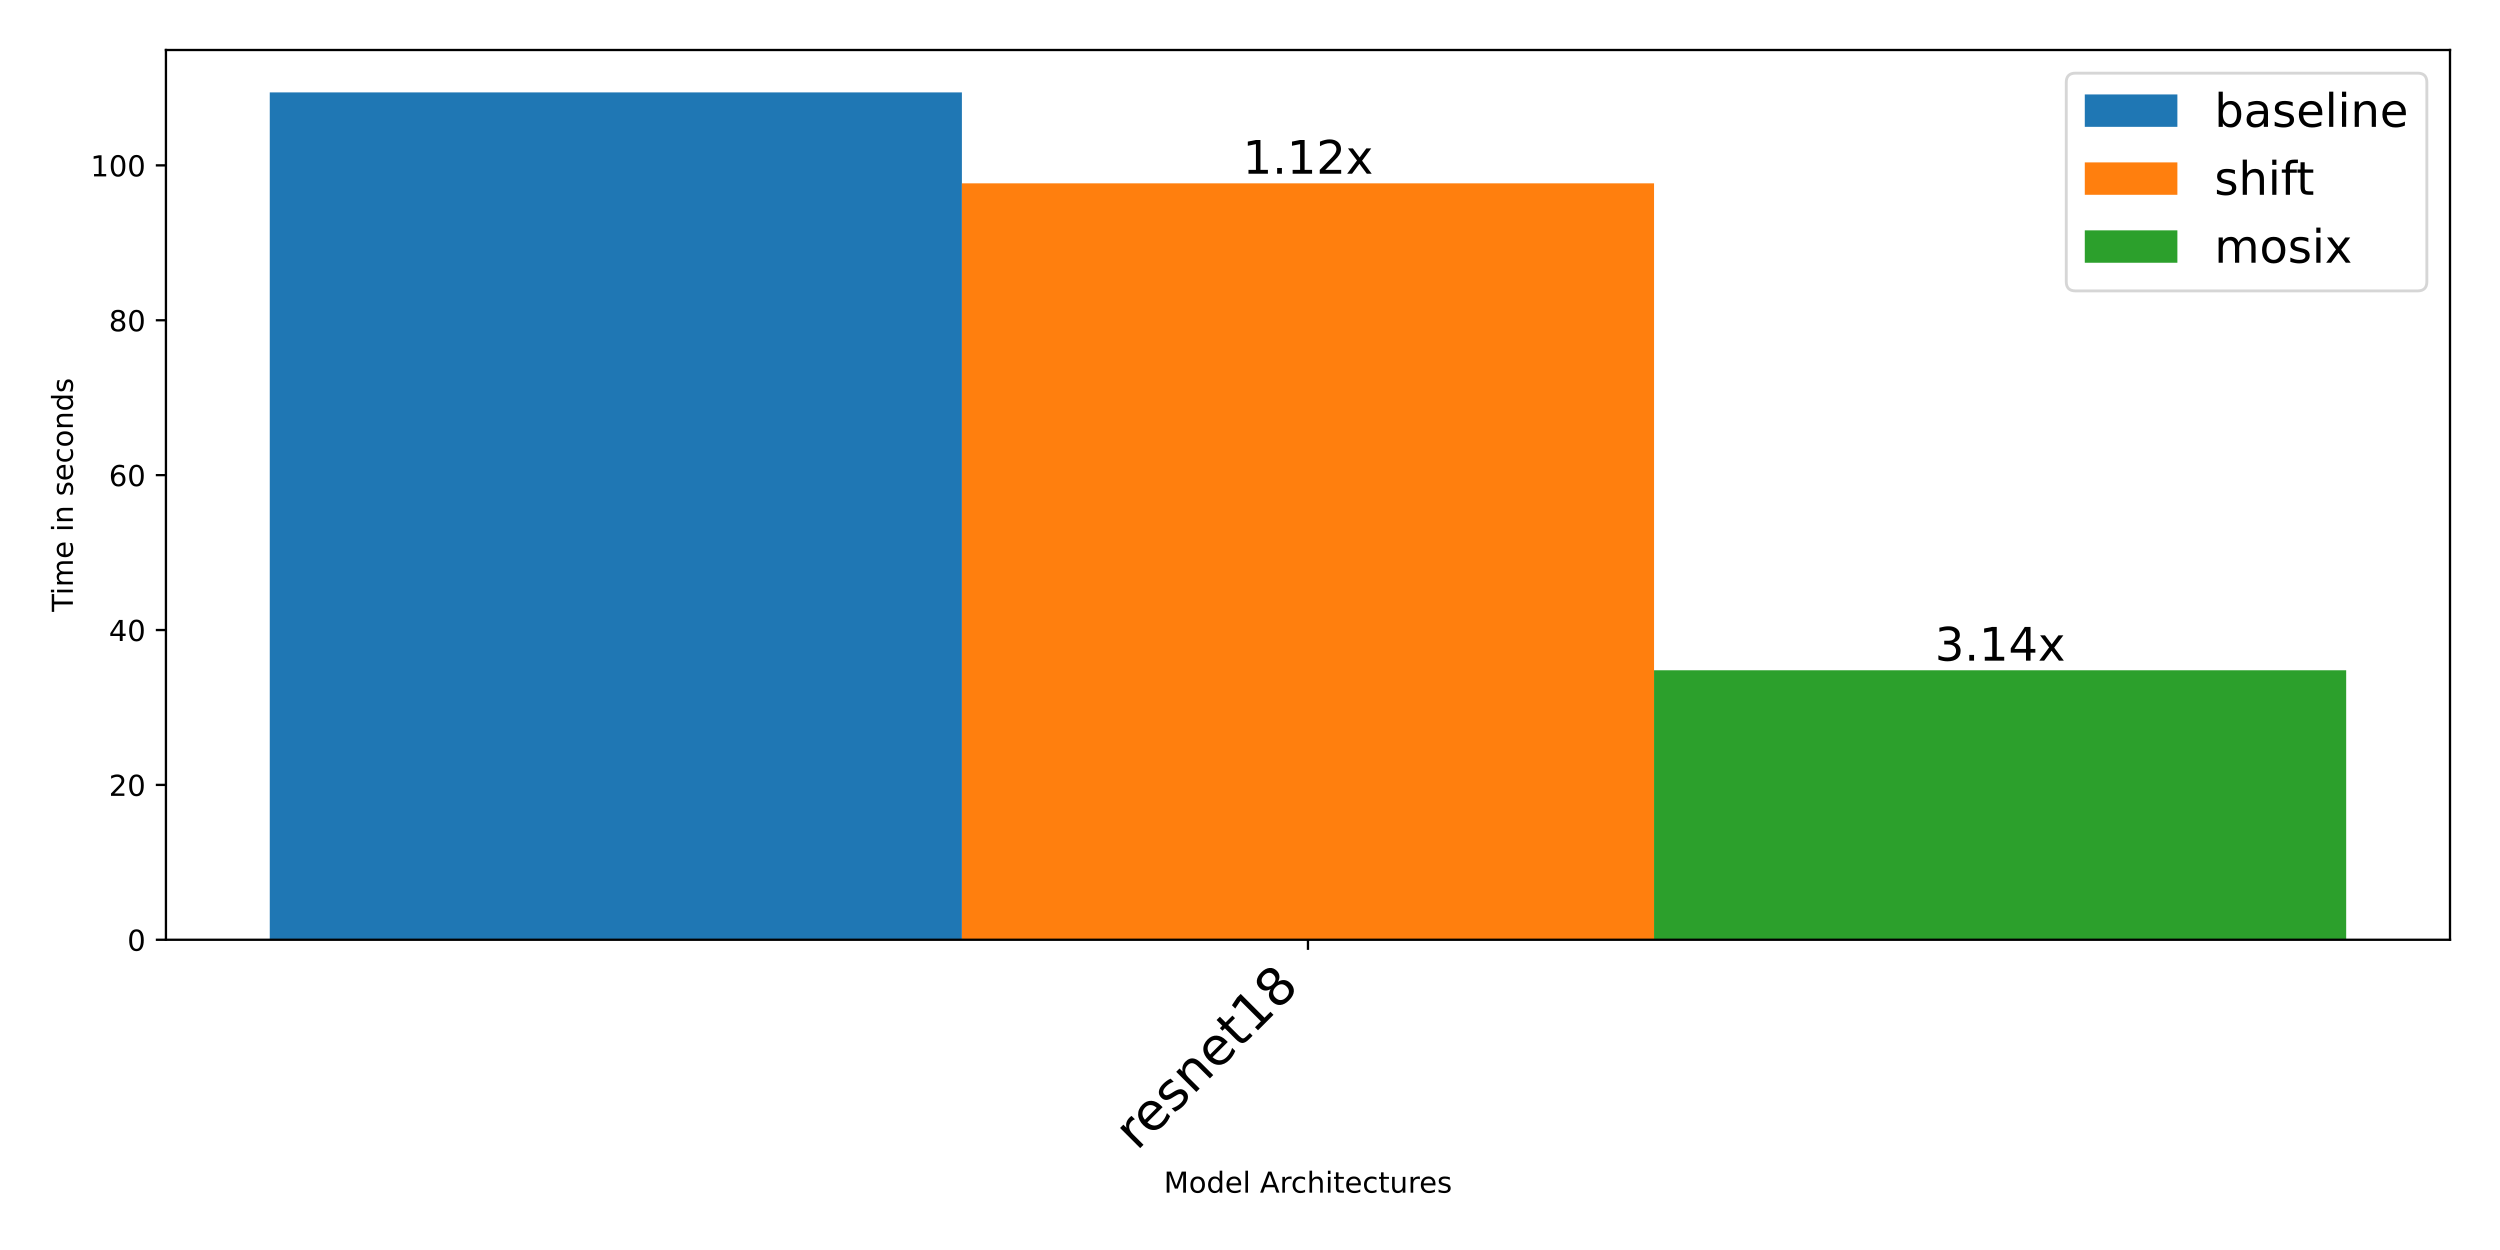
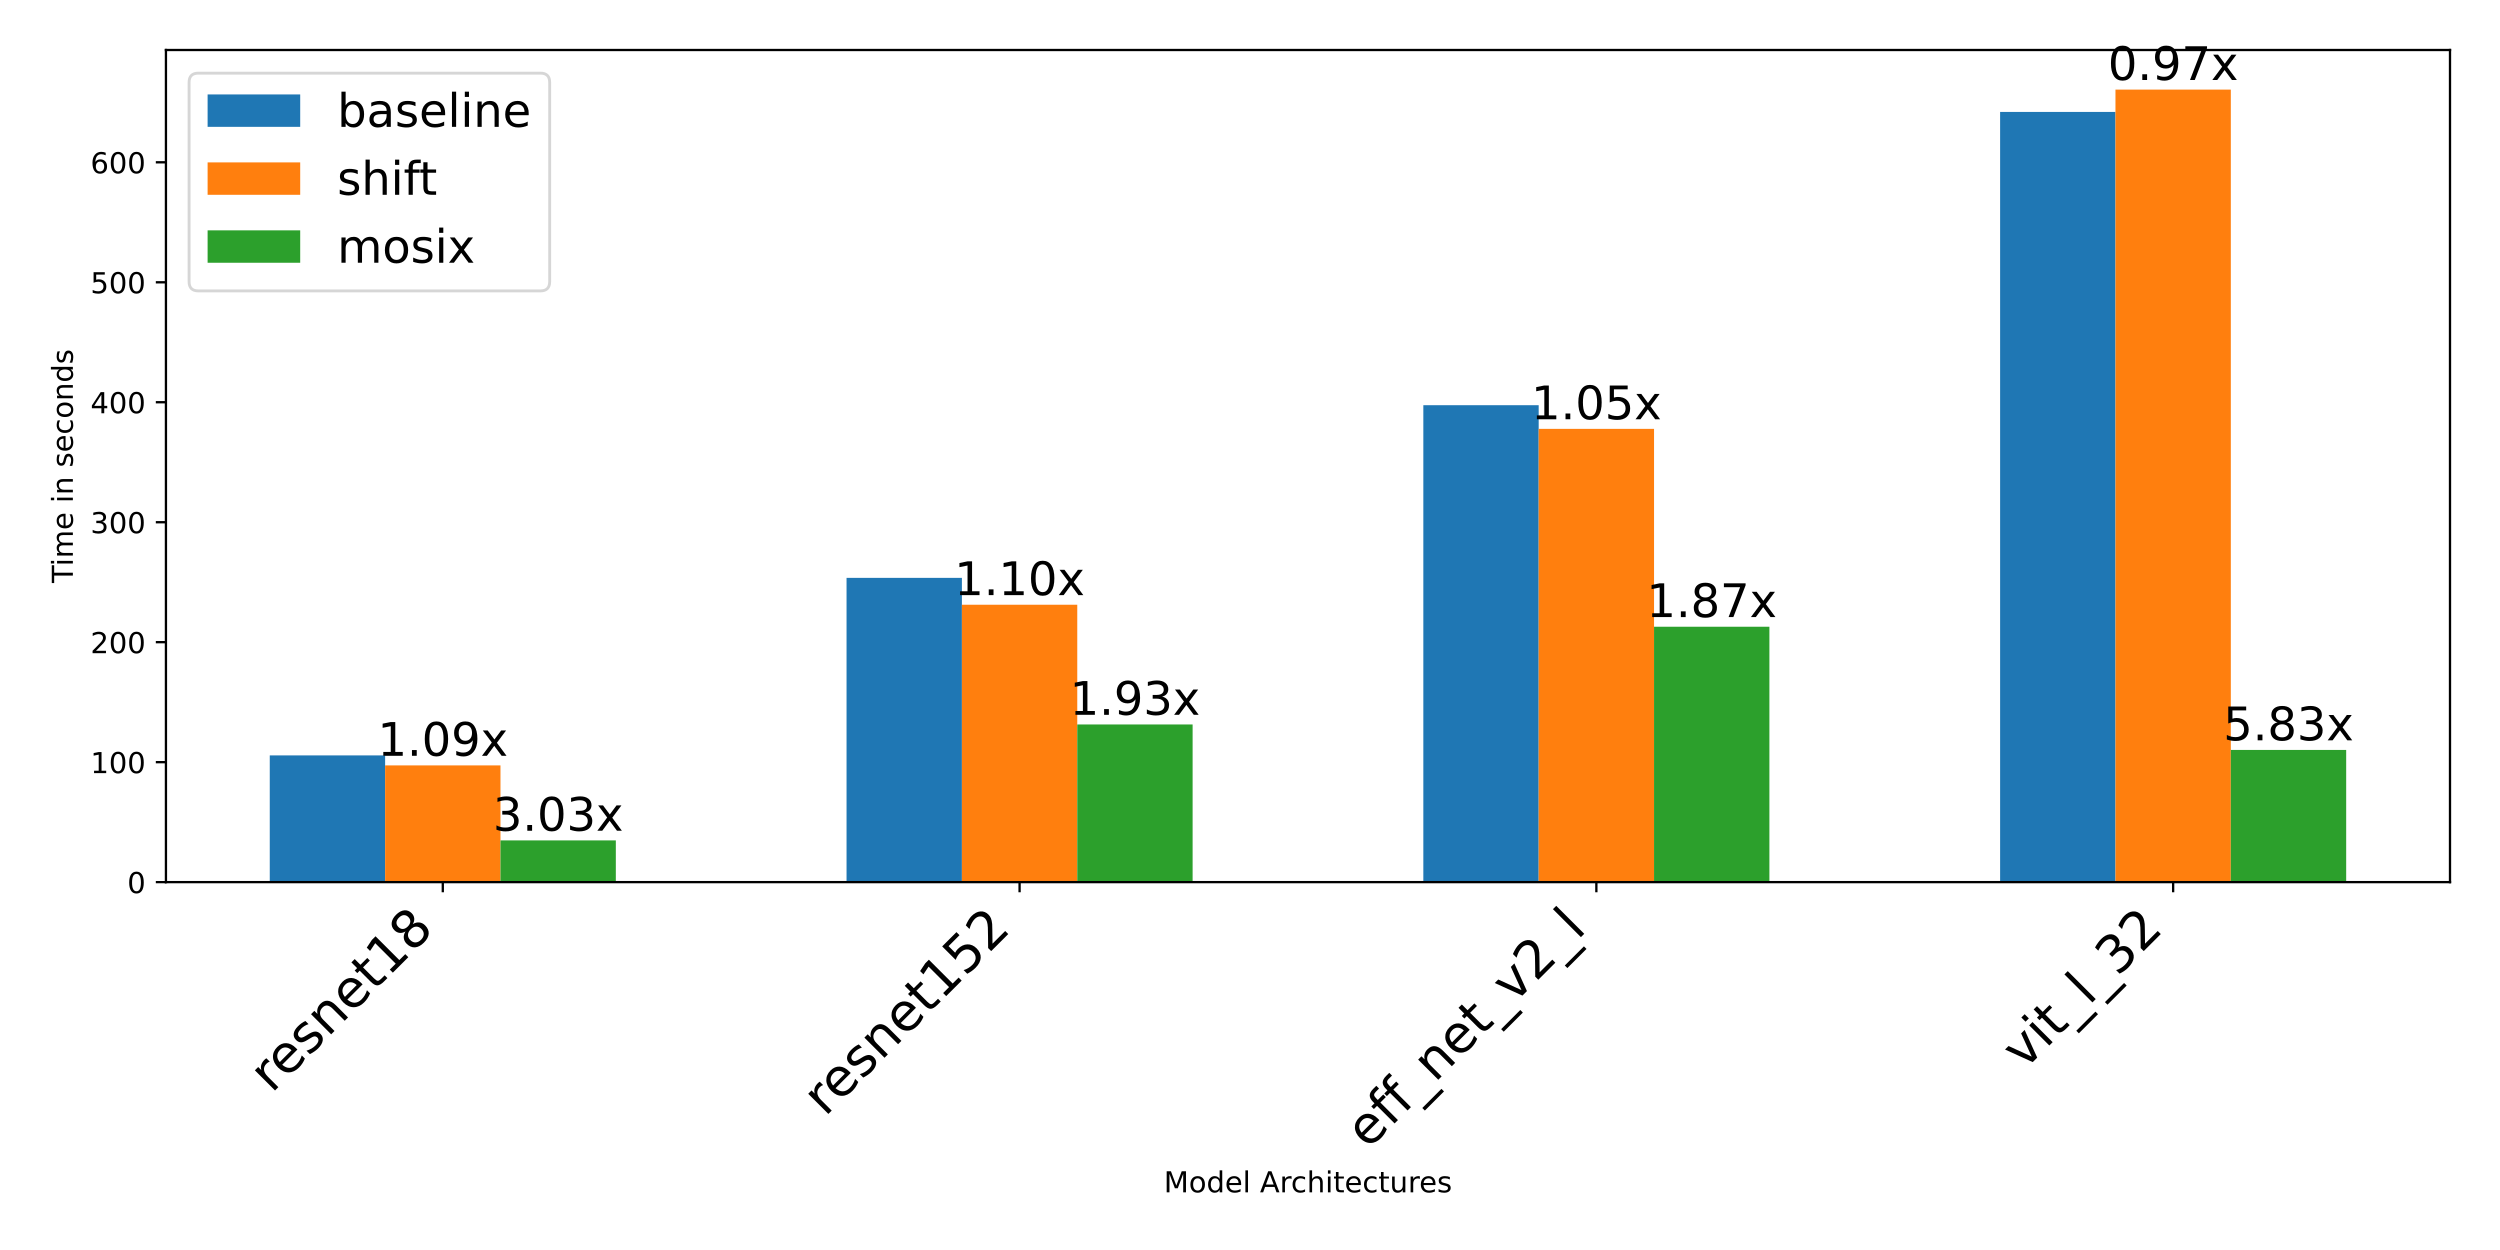
<svg xmlns="http://www.w3.org/2000/svg" xmlns:xlink="http://www.w3.org/1999/xlink" width="864pt" height="432pt" viewBox="0 0 864 432" version="1.1">
  <defs>
    <style type="text/css">*{stroke-linejoin: round; stroke-linecap: butt}</style>
  </defs>
  <g id="figure_1">
    <g id="patch_1">
      <path d="M 0 432  L 864 432  L 864 0  L 0 0  z " style="fill: #ffffff" />
    </g>
    <g id="axes_1">
      <g id="patch_2">
-         <path d="M 57.35 324.782  L 846.72 324.782  L 846.72 17.28  L 57.35 17.28  z " style="fill: #ffffff" />
+         <path d="M 57.35 304.863  L 846.72 304.863  L 846.72 17.28  L 57.35 17.28  z " style="fill: #ffffff" />
      </g>
      <g id="patch_3">
-         <path d="M 93.23 324.782  L 332.433 324.782  L 332.433 31.923  L 93.23 31.923  z " clip-path="url(#p73ec5f1328)" style="fill: #1f77b4" />
+         <path d="M 93.23 304.863  L 133.098 304.863  L 133.098 261.077  L 93.23 261.077  z " clip-path="url(#p1ccada098d)" style="fill: #1f77b4" />
      </g>
      <g id="patch_4">
-         <path d="M 332.433 324.782  L 571.637 324.782  L 571.637 63.37  L 332.433 63.37  z " clip-path="url(#p73ec5f1328)" style="fill: #ff7f0e" />
+         <path d="M 292.566 304.863  L 332.433 304.863  L 332.433 199.704  L 292.566 199.704  z " clip-path="url(#p1ccada098d)" style="fill: #1f77b4" />
      </g>
      <g id="patch_5">
-         <path d="M 571.637 324.782  L 810.84 324.782  L 810.84 231.65  L 571.637 231.65  z " clip-path="url(#p73ec5f1328)" style="fill: #2ca02c" />
+         <path d="M 491.902 304.863  L 531.769 304.863  L 531.769 140.036  L 491.902 140.036  z " clip-path="url(#p1ccada098d)" style="fill: #1f77b4" />
+       </g>
+       <g id="patch_6">
+         <path d="M 691.238 304.863  L 731.105 304.863  L 731.105 38.684  L 691.238 38.684  z " clip-path="url(#p1ccada098d)" style="fill: #1f77b4" />
+       </g>
+       <g id="patch_7">
+         <path d="M 133.098 304.863  L 172.965 304.863  L 172.965 264.53  L 133.098 264.53  z " clip-path="url(#p1ccada098d)" style="fill: #ff7f0e" />
+       </g>
+       <g id="patch_8">
+         <path d="M 332.433 304.863  L 372.301 304.863  L 372.301 208.999  L 332.433 208.999  z " clip-path="url(#p1ccada098d)" style="fill: #ff7f0e" />
+       </g>
+       <g id="patch_9">
+         <path d="M 531.769 304.863  L 571.637 304.863  L 571.637 148.221  L 531.769 148.221  z " clip-path="url(#p1ccada098d)" style="fill: #ff7f0e" />
+       </g>
+       <g id="patch_10">
+         <path d="M 731.105 304.863  L 770.972 304.863  L 770.972 30.974  L 731.105 30.974  z " clip-path="url(#p1ccada098d)" style="fill: #ff7f0e" />
+       </g>
+       <g id="patch_11">
+         <path d="M 172.965 304.863  L 212.832 304.863  L 212.832 290.435  L 172.965 290.435  z " clip-path="url(#p1ccada098d)" style="fill: #2ca02c" />
+       </g>
+       <g id="patch_12">
+         <path d="M 372.301 304.863  L 412.168 304.863  L 412.168 250.371  L 372.301 250.371  z " clip-path="url(#p1ccada098d)" style="fill: #2ca02c" />
+       </g>
+       <g id="patch_13">
+         <path d="M 571.637 304.863  L 611.504 304.863  L 611.504 216.597  L 571.637 216.597  z " clip-path="url(#p1ccada098d)" style="fill: #2ca02c" />
+       </g>
+       <g id="patch_14">
+         <path d="M 770.972 304.863  L 810.84 304.863  L 810.84 259.18  L 770.972 259.18  z " clip-path="url(#p1ccada098d)" style="fill: #2ca02c" />
      </g>
      <g id="matplotlib.axis_1">
        <g id="xtick_1">
          <g id="line2d_1">
            <defs>
-               <path id="m41746064bd" d="M 0 0  L 0 3.5  " style="stroke: #000000; stroke-width: 0.8" />
+               <path id="m7e7e7a8407" d="M 0 0  L 0 3.5  " style="stroke: #000000; stroke-width: 0.8" />
            </defs>
            <g>
-               <use xlink:href="#m41746064bd" x="452.035" y="324.782" style="stroke: #000000; stroke-width: 0.8" />
+               <use xlink:href="#m7e7e7a8407" x="153.031" y="304.863" style="stroke: #000000; stroke-width: 0.8" />
            </g>
          </g>
          <g id="text_1">
-             <g transform="translate(392.8959 397.9453) rotate(-45) scale(0.18 -0.18)">
+             <g transform="translate(93.89212 378.0261) rotate(-45) scale(0.18 -0.18)">
              <defs>
                <path id="DejaVuSans-72" d="M 2631 2963  Q 2534 3019 2420 3045  Q 2306 3072 2169 3072  Q 1681 3072 1420 2755  Q 1159 2438 1159 1844  L 1159 0  L 581 0  L 581 3500  L 1159 3500  L 1159 2956  Q 1341 3275 1631 3429  Q 1922 3584 2338 3584  Q 2397 3584 2469 3576  Q 2541 3569 2628 3553  L 2631 2963  z " transform="scale(0.015625)" />
                <path id="DejaVuSans-65" d="M 3597 1894  L 3597 1613  L 953 1613  Q 991 1019 1311 708  Q 1631 397 2203 397  Q 2534 397 2845 478  Q 3156 559 3463 722  L 3463 178  Q 3153 47 2828 -22  Q 2503 -91 2169 -91  Q 1331 -91 842 396  Q 353 884 353 1716  Q 353 2575 817 3079  Q 1281 3584 2069 3584  Q 2775 3584 3186 3129  Q 3597 2675 3597 1894  z M 3022 2063  Q 3016 2534 2758 2815  Q 2500 3097 2075 3097  Q 1594 3097 1305 2825  Q 1016 2553 972 2059  L 3022 2063  z " transform="scale(0.015625)" />
                <path id="DejaVuSans-73" d="M 2834 3397  L 2834 2853  Q 2591 2978 2328 3040  Q 2066 3103 1784 3103  Q 1356 3103 1142 2972  Q 928 2841 928 2578  Q 928 2378 1081 2264  Q 1234 2150 1697 2047  L 1894 2003  Q 2506 1872 2764 1633  Q 3022 1394 3022 966  Q 3022 478 2636 193  Q 2250 -91 1575 -91  Q 1294 -91 989 -36  Q 684 19 347 128  L 347 722  Q 666 556 975 473  Q 1284 391 1588 391  Q 1994 391 2212 530  Q 2431 669 2431 922  Q 2431 1156 2273 1281  Q 2116 1406 1581 1522  L 1381 1569  Q 847 1681 609 1914  Q 372 2147 372 2553  Q 372 3047 722 3315  Q 1072 3584 1716 3584  Q 2034 3584 2315 3537  Q 2597 3491 2834 3397  z " transform="scale(0.015625)" />
                <path id="DejaVuSans-6e" d="M 3513 2113  L 3513 0  L 2938 0  L 2938 2094  Q 2938 2591 2744 2837  Q 2550 3084 2163 3084  Q 1697 3084 1428 2787  Q 1159 2491 1159 1978  L 1159 0  L 581 0  L 581 3500  L 1159 3500  L 1159 2956  Q 1366 3272 1645 3428  Q 1925 3584 2291 3584  Q 2894 3584 3203 3211  Q 3513 2838 3513 2113  z " transform="scale(0.015625)" />
                <path id="DejaVuSans-74" d="M 1172 4494  L 1172 3500  L 2356 3500  L 2356 3053  L 1172 3053  L 1172 1153  Q 1172 725 1289 603  Q 1406 481 1766 481  L 2356 481  L 2356 0  L 1766 0  Q 1100 0 847 248  Q 594 497 594 1153  L 594 3053  L 172 3053  L 172 3500  L 594 3500  L 594 4494  L 1172 4494  z " transform="scale(0.015625)" />
                <path id="DejaVuSans-31" d="M 794 531  L 1825 531  L 1825 4091  L 703 3866  L 703 4441  L 1819 4666  L 2450 4666  L 2450 531  L 3481 531  L 3481 0  L 794 0  L 794 531  z " transform="scale(0.015625)" />
                <path id="DejaVuSans-38" d="M 2034 2216  Q 1584 2216 1326 1975  Q 1069 1734 1069 1313  Q 1069 891 1326 650  Q 1584 409 2034 409  Q 2484 409 2743 651  Q 3003 894 3003 1313  Q 3003 1734 2745 1975  Q 2488 2216 2034 2216  z M 1403 2484  Q 997 2584 770 2862  Q 544 3141 544 3541  Q 544 4100 942 4425  Q 1341 4750 2034 4750  Q 2731 4750 3128 4425  Q 3525 4100 3525 3541  Q 3525 3141 3298 2862  Q 3072 2584 2669 2484  Q 3125 2378 3379 2068  Q 3634 1759 3634 1313  Q 3634 634 3220 271  Q 2806 -91 2034 -91  Q 1263 -91 848 271  Q 434 634 434 1313  Q 434 1759 690 2068  Q 947 2378 1403 2484  z M 1172 3481  Q 1172 3119 1398 2916  Q 1625 2713 2034 2713  Q 2441 2713 2670 2916  Q 2900 3119 2900 3481  Q 2900 3844 2670 4047  Q 2441 4250 2034 4250  Q 1625 4250 1398 4047  Q 1172 3844 1172 3481  z " transform="scale(0.015625)" />
              </defs>
              <use xlink:href="#DejaVuSans-72" />
              <use xlink:href="#DejaVuSans-65" x="38.863" />
              <use xlink:href="#DejaVuSans-73" x="100.387" />
              <use xlink:href="#DejaVuSans-6e" x="152.486" />
              <use xlink:href="#DejaVuSans-65" x="215.865" />
              <use xlink:href="#DejaVuSans-74" x="277.389" />
              <use xlink:href="#DejaVuSans-31" x="316.598" />
              <use xlink:href="#DejaVuSans-38" x="380.221" />
            </g>
          </g>
        </g>
-         <g id="text_2">
-           <g transform="translate(402.2233 412.1907) scale(0.1 -0.1)">
+         <g id="xtick_2">
+           <g id="line2d_2">
+             <g>
+               <use xlink:href="#m7e7e7a8407" x="352.367" y="304.863" style="stroke: #000000; stroke-width: 0.8" />
+             </g>
+           </g>
+           <g id="text_2">
+             <g transform="translate(285.1298 386.1242) rotate(-45) scale(0.18 -0.18)">
+               <defs>
+                 <path id="DejaVuSans-35" d="M 691 4666  L 3169 4666  L 3169 4134  L 1269 4134  L 1269 2991  Q 1406 3038 1543 3061  Q 1681 3084 1819 3084  Q 2600 3084 3056 2656  Q 3513 2228 3513 1497  Q 3513 744 3044 326  Q 2575 -91 1722 -91  Q 1428 -91 1123 -41  Q 819 9 494 109  L 494 744  Q 775 591 1075 516  Q 1375 441 1709 441  Q 2250 441 2565 725  Q 2881 1009 2881 1497  Q 2881 1984 2565 2268  Q 2250 2553 1709 2553  Q 1456 2553 1204 2497  Q 953 2441 691 2322  L 691 4666  z " transform="scale(0.015625)" />
+                 <path id="DejaVuSans-32" d="M 1228 531  L 3431 531  L 3431 0  L 469 0  L 469 531  Q 828 903 1448 1529  Q 2069 2156 2228 2338  Q 2531 2678 2651 2914  Q 2772 3150 2772 3378  Q 2772 3750 2511 3984  Q 2250 4219 1831 4219  Q 1534 4219 1204 4116  Q 875 4013 500 3803  L 500 4441  Q 881 4594 1212 4672  Q 1544 4750 1819 4750  Q 2544 4750 2975 4387  Q 3406 4025 3406 3419  Q 3406 3131 3298 2873  Q 3191 2616 2906 2266  Q 2828 2175 2409 1742  Q 1991 1309 1228 531  z " transform="scale(0.015625)" />
+               </defs>
+               <use xlink:href="#DejaVuSans-72" />
+               <use xlink:href="#DejaVuSans-65" x="38.863" />
+               <use xlink:href="#DejaVuSans-73" x="100.387" />
+               <use xlink:href="#DejaVuSans-6e" x="152.486" />
+               <use xlink:href="#DejaVuSans-65" x="215.865" />
+               <use xlink:href="#DejaVuSans-74" x="277.389" />
+               <use xlink:href="#DejaVuSans-31" x="316.598" />
+               <use xlink:href="#DejaVuSans-35" x="380.221" />
+               <use xlink:href="#DejaVuSans-32" x="443.844" />
+             </g>
+           </g>
+         </g>
+         <g id="xtick_3">
+           <g id="line2d_3">
+             <g>
+               <use xlink:href="#m7e7e7a8407" x="551.703" y="304.863" style="stroke: #000000; stroke-width: 0.8" />
+             </g>
+           </g>
+           <g id="text_3">
+             <g transform="translate(472.762 397.4739) rotate(-45) scale(0.18 -0.18)">
+               <defs>
+                 <path id="DejaVuSans-66" d="M 2375 4863  L 2375 4384  L 1825 4384  Q 1516 4384 1395 4259  Q 1275 4134 1275 3809  L 1275 3500  L 2222 3500  L 2222 3053  L 1275 3053  L 1275 0  L 697 0  L 697 3053  L 147 3053  L 147 3500  L 697 3500  L 697 3744  Q 697 4328 969 4595  Q 1241 4863 1831 4863  L 2375 4863  z " transform="scale(0.015625)" />
+                 <path id="DejaVuSans-5f" d="M 3263 -1063  L 3263 -1509  L -63 -1509  L -63 -1063  L 3263 -1063  z " transform="scale(0.015625)" />
+                 <path id="DejaVuSans-76" d="M 191 3500  L 800 3500  L 1894 563  L 2988 3500  L 3597 3500  L 2284 0  L 1503 0  L 191 3500  z " transform="scale(0.015625)" />
+                 <path id="DejaVuSans-6c" d="M 603 4863  L 1178 4863  L 1178 0  L 603 0  L 603 4863  z " transform="scale(0.015625)" />
+               </defs>
+               <use xlink:href="#DejaVuSans-65" />
+               <use xlink:href="#DejaVuSans-66" x="61.523" />
+               <use xlink:href="#DejaVuSans-66" x="96.729" />
+               <use xlink:href="#DejaVuSans-5f" x="131.934" />
+               <use xlink:href="#DejaVuSans-6e" x="181.934" />
+               <use xlink:href="#DejaVuSans-65" x="245.312" />
+               <use xlink:href="#DejaVuSans-74" x="306.836" />
+               <use xlink:href="#DejaVuSans-5f" x="346.045" />
+               <use xlink:href="#DejaVuSans-76" x="396.045" />
+               <use xlink:href="#DejaVuSans-32" x="455.225" />
+               <use xlink:href="#DejaVuSans-5f" x="518.848" />
+               <use xlink:href="#DejaVuSans-6c" x="568.848" />
+             </g>
+           </g>
+         </g>
+         <g id="xtick_4">
+           <g id="line2d_4">
+             <g>
+               <use xlink:href="#m7e7e7a8407" x="751.039" y="304.863" style="stroke: #000000; stroke-width: 0.8" />
+             </g>
+           </g>
+           <g id="text_4">
+             <g transform="translate(699.5185 370.0532) rotate(-45) scale(0.18 -0.18)">
+               <defs>
+                 <path id="DejaVuSans-69" d="M 603 3500  L 1178 3500  L 1178 0  L 603 0  L 603 3500  z M 603 4863  L 1178 4863  L 1178 4134  L 603 4134  L 603 4863  z " transform="scale(0.015625)" />
+                 <path id="DejaVuSans-33" d="M 2597 2516  Q 3050 2419 3304 2112  Q 3559 1806 3559 1356  Q 3559 666 3084 287  Q 2609 -91 1734 -91  Q 1441 -91 1130 -33  Q 819 25 488 141  L 488 750  Q 750 597 1062 519  Q 1375 441 1716 441  Q 2309 441 2620 675  Q 2931 909 2931 1356  Q 2931 1769 2642 2001  Q 2353 2234 1838 2234  L 1294 2234  L 1294 2753  L 1863 2753  Q 2328 2753 2575 2939  Q 2822 3125 2822 3475  Q 2822 3834 2567 4026  Q 2313 4219 1838 4219  Q 1578 4219 1281 4162  Q 984 4106 628 3988  L 628 4550  Q 988 4650 1302 4700  Q 1616 4750 1894 4750  Q 2613 4750 3031 4423  Q 3450 4097 3450 3541  Q 3450 3153 3228 2886  Q 3006 2619 2597 2516  z " transform="scale(0.015625)" />
+               </defs>
+               <use xlink:href="#DejaVuSans-76" />
+               <use xlink:href="#DejaVuSans-69" x="59.18" />
+               <use xlink:href="#DejaVuSans-74" x="86.963" />
+               <use xlink:href="#DejaVuSans-5f" x="126.172" />
+               <use xlink:href="#DejaVuSans-6c" x="176.172" />
+               <use xlink:href="#DejaVuSans-5f" x="203.955" />
+               <use xlink:href="#DejaVuSans-33" x="253.955" />
+               <use xlink:href="#DejaVuSans-32" x="317.578" />
+             </g>
+           </g>
+         </g>
+         <g id="text_5">
+           <g transform="translate(402.2233 412.0734) scale(0.1 -0.1)">
            <defs>
              <path id="DejaVuSans-4d" d="M 628 4666  L 1569 4666  L 2759 1491  L 3956 4666  L 4897 4666  L 4897 0  L 4281 0  L 4281 4097  L 3078 897  L 2444 897  L 1241 4097  L 1241 0  L 628 0  L 628 4666  z " transform="scale(0.015625)" />
              <path id="DejaVuSans-6f" d="M 1959 3097  Q 1497 3097 1228 2736  Q 959 2375 959 1747  Q 959 1119 1226 758  Q 1494 397 1959 397  Q 2419 397 2687 759  Q 2956 1122 2956 1747  Q 2956 2369 2687 2733  Q 2419 3097 1959 3097  z M 1959 3584  Q 2709 3584 3137 3096  Q 3566 2609 3566 1747  Q 3566 888 3137 398  Q 2709 -91 1959 -91  Q 1206 -91 779 398  Q 353 888 353 1747  Q 353 2609 779 3096  Q 1206 3584 1959 3584  z " transform="scale(0.015625)" />
              <path id="DejaVuSans-64" d="M 2906 2969  L 2906 4863  L 3481 4863  L 3481 0  L 2906 0  L 2906 525  Q 2725 213 2448 61  Q 2172 -91 1784 -91  Q 1150 -91 751 415  Q 353 922 353 1747  Q 353 2572 751 3078  Q 1150 3584 1784 3584  Q 2172 3584 2448 3432  Q 2725 3281 2906 2969  z M 947 1747  Q 947 1113 1208 752  Q 1469 391 1925 391  Q 2381 391 2643 752  Q 2906 1113 2906 1747  Q 2906 2381 2643 2742  Q 2381 3103 1925 3103  Q 1469 3103 1208 2742  Q 947 2381 947 1747  z " transform="scale(0.015625)" />
-               <path id="DejaVuSans-6c" d="M 603 4863  L 1178 4863  L 1178 0  L 603 0  L 603 4863  z " transform="scale(0.015625)" />
              <path id="DejaVuSans-20" transform="scale(0.015625)" />
              <path id="DejaVuSans-41" d="M 2188 4044  L 1331 1722  L 3047 1722  L 2188 4044  z M 1831 4666  L 2547 4666  L 4325 0  L 3669 0  L 3244 1197  L 1141 1197  L 716 0  L 50 0  L 1831 4666  z " transform="scale(0.015625)" />
              <path id="DejaVuSans-63" d="M 3122 3366  L 3122 2828  Q 2878 2963 2633 3030  Q 2388 3097 2138 3097  Q 1578 3097 1268 2742  Q 959 2388 959 1747  Q 959 1106 1268 751  Q 1578 397 2138 397  Q 2388 397 2633 464  Q 2878 531 3122 666  L 3122 134  Q 2881 22 2623 -34  Q 2366 -91 2075 -91  Q 1284 -91 818 406  Q 353 903 353 1747  Q 353 2603 823 3093  Q 1294 3584 2113 3584  Q 2378 3584 2631 3529  Q 2884 3475 3122 3366  z " transform="scale(0.015625)" />
              <path id="DejaVuSans-68" d="M 3513 2113  L 3513 0  L 2938 0  L 2938 2094  Q 2938 2591 2744 2837  Q 2550 3084 2163 3084  Q 1697 3084 1428 2787  Q 1159 2491 1159 1978  L 1159 0  L 581 0  L 581 4863  L 1159 4863  L 1159 2956  Q 1366 3272 1645 3428  Q 1925 3584 2291 3584  Q 2894 3584 3203 3211  Q 3513 2838 3513 2113  z " transform="scale(0.015625)" />
-               <path id="DejaVuSans-69" d="M 603 3500  L 1178 3500  L 1178 0  L 603 0  L 603 3500  z M 603 4863  L 1178 4863  L 1178 4134  L 603 4134  L 603 4863  z " transform="scale(0.015625)" />
              <path id="DejaVuSans-75" d="M 544 1381  L 544 3500  L 1119 3500  L 1119 1403  Q 1119 906 1312 657  Q 1506 409 1894 409  Q 2359 409 2629 706  Q 2900 1003 2900 1516  L 2900 3500  L 3475 3500  L 3475 0  L 2900 0  L 2900 538  Q 2691 219 2414 64  Q 2138 -91 1772 -91  Q 1169 -91 856 284  Q 544 659 544 1381  z M 1991 3584  L 1991 3584  z " transform="scale(0.015625)" />
            </defs>
            <use xlink:href="#DejaVuSans-4d" />
            <use xlink:href="#DejaVuSans-6f" x="86.279" />
            <use xlink:href="#DejaVuSans-64" x="147.461" />
            <use xlink:href="#DejaVuSans-65" x="210.938" />
            <use xlink:href="#DejaVuSans-6c" x="272.461" />
            <use xlink:href="#DejaVuSans-20" x="300.244" />
            <use xlink:href="#DejaVuSans-41" x="332.031" />
            <use xlink:href="#DejaVuSans-72" x="400.439" />
            <use xlink:href="#DejaVuSans-63" x="439.303" />
            <use xlink:href="#DejaVuSans-68" x="494.283" />
            <use xlink:href="#DejaVuSans-69" x="557.662" />
            <use xlink:href="#DejaVuSans-74" x="585.445" />
            <use xlink:href="#DejaVuSans-65" x="624.654" />
            <use xlink:href="#DejaVuSans-63" x="686.178" />
            <use xlink:href="#DejaVuSans-74" x="741.158" />
            <use xlink:href="#DejaVuSans-75" x="780.367" />
            <use xlink:href="#DejaVuSans-72" x="843.746" />
            <use xlink:href="#DejaVuSans-65" x="882.609" />
            <use xlink:href="#DejaVuSans-73" x="944.133" />
          </g>
        </g>
      </g>
      <g id="matplotlib.axis_2">
        <g id="ytick_1">
-           <g id="line2d_2">
+           <g id="line2d_5">
            <defs>
-               <path id="m0546c12ee8" d="M 0 0  L -3.5 0  " style="stroke: #000000; stroke-width: 0.8" />
+               <path id="m9cb58177fc" d="M 0 0  L -3.5 0  " style="stroke: #000000; stroke-width: 0.8" />
            </defs>
            <g>
-               <use xlink:href="#m0546c12ee8" x="57.35" y="324.782" style="stroke: #000000; stroke-width: 0.8" />
-             </g>
-           </g>
-           <g id="text_3">
-             <g transform="translate(43.9875 328.5812) scale(0.1 -0.1)">
+               <use xlink:href="#m9cb58177fc" x="57.35" y="304.863" style="stroke: #000000; stroke-width: 0.8" />
+             </g>
+           </g>
+           <g id="text_6">
+             <g transform="translate(43.9875 308.662) scale(0.1 -0.1)">
              <defs>
                <path id="DejaVuSans-30" d="M 2034 4250  Q 1547 4250 1301 3770  Q 1056 3291 1056 2328  Q 1056 1369 1301 889  Q 1547 409 2034 409  Q 2525 409 2770 889  Q 3016 1369 3016 2328  Q 3016 3291 2770 3770  Q 2525 4250 2034 4250  z M 2034 4750  Q 2819 4750 3233 4129  Q 3647 3509 3647 2328  Q 3647 1150 3233 529  Q 2819 -91 2034 -91  Q 1250 -91 836 529  Q 422 1150 422 2328  Q 422 3509 836 4129  Q 1250 4750 2034 4750  z " transform="scale(0.015625)" />
              </defs>
              <use xlink:href="#DejaVuSans-30" />
            </g>
          </g>
        </g>
        <g id="ytick_2">
-           <g id="line2d_3">
-             <g>
-               <use xlink:href="#m0546c12ee8" x="57.35" y="271.257" style="stroke: #000000; stroke-width: 0.8" />
-             </g>
-           </g>
-           <g id="text_4">
-             <g transform="translate(37.625 275.0562) scale(0.1 -0.1)">
-               <defs>
-                 <path id="DejaVuSans-32" d="M 1228 531  L 3431 531  L 3431 0  L 469 0  L 469 531  Q 828 903 1448 1529  Q 2069 2156 2228 2338  Q 2531 2678 2651 2914  Q 2772 3150 2772 3378  Q 2772 3750 2511 3984  Q 2250 4219 1831 4219  Q 1534 4219 1204 4116  Q 875 4013 500 3803  L 500 4441  Q 881 4594 1212 4672  Q 1544 4750 1819 4750  Q 2544 4750 2975 4387  Q 3406 4025 3406 3419  Q 3406 3131 3298 2873  Q 3191 2616 2906 2266  Q 2828 2175 2409 1742  Q 1991 1309 1228 531  z " transform="scale(0.015625)" />
-               </defs>
+           <g id="line2d_6">
+             <g>
+               <use xlink:href="#m9cb58177fc" x="57.35" y="263.402" style="stroke: #000000; stroke-width: 0.8" />
+             </g>
+           </g>
+           <g id="text_7">
+             <g transform="translate(31.2625 267.2008) scale(0.1 -0.1)">
+               <use xlink:href="#DejaVuSans-31" />
+               <use xlink:href="#DejaVuSans-30" x="63.623" />
+               <use xlink:href="#DejaVuSans-30" x="127.246" />
+             </g>
+           </g>
+         </g>
+         <g id="ytick_3">
+           <g id="line2d_7">
+             <g>
+               <use xlink:href="#m9cb58177fc" x="57.35" y="221.94" style="stroke: #000000; stroke-width: 0.8" />
+             </g>
+           </g>
+           <g id="text_8">
+             <g transform="translate(31.2625 225.7396) scale(0.1 -0.1)">
              <use xlink:href="#DejaVuSans-32" />
              <use xlink:href="#DejaVuSans-30" x="63.623" />
-             </g>
-           </g>
-         </g>
-         <g id="ytick_3">
-           <g id="line2d_4">
-             <g>
-               <use xlink:href="#m0546c12ee8" x="57.35" y="217.732" style="stroke: #000000; stroke-width: 0.8" />
-             </g>
-           </g>
-           <g id="text_5">
-             <g transform="translate(37.625 221.5312) scale(0.1 -0.1)">
+               <use xlink:href="#DejaVuSans-30" x="127.246" />
+             </g>
+           </g>
+         </g>
+         <g id="ytick_4">
+           <g id="line2d_8">
+             <g>
+               <use xlink:href="#m9cb58177fc" x="57.35" y="180.479" style="stroke: #000000; stroke-width: 0.8" />
+             </g>
+           </g>
+           <g id="text_9">
+             <g transform="translate(31.2625 184.2784) scale(0.1 -0.1)">
+               <use xlink:href="#DejaVuSans-33" />
+               <use xlink:href="#DejaVuSans-30" x="63.623" />
+               <use xlink:href="#DejaVuSans-30" x="127.246" />
+             </g>
+           </g>
+         </g>
+         <g id="ytick_5">
+           <g id="line2d_9">
+             <g>
+               <use xlink:href="#m9cb58177fc" x="57.35" y="139.018" style="stroke: #000000; stroke-width: 0.8" />
+             </g>
+           </g>
+           <g id="text_10">
+             <g transform="translate(31.2625 142.8173) scale(0.1 -0.1)">
              <defs>
                <path id="DejaVuSans-34" d="M 2419 4116  L 825 1625  L 2419 1625  L 2419 4116  z M 2253 4666  L 3047 4666  L 3047 1625  L 3713 1625  L 3713 1100  L 3047 1100  L 3047 0  L 2419 0  L 2419 1100  L 313 1100  L 313 1709  L 2253 4666  z " transform="scale(0.015625)" />
              </defs>
              <use xlink:href="#DejaVuSans-34" />
              <use xlink:href="#DejaVuSans-30" x="63.623" />
-             </g>
-           </g>
-         </g>
-         <g id="ytick_4">
-           <g id="line2d_5">
-             <g>
-               <use xlink:href="#m0546c12ee8" x="57.35" y="164.207" style="stroke: #000000; stroke-width: 0.8" />
-             </g>
-           </g>
-           <g id="text_6">
-             <g transform="translate(37.625 168.0061) scale(0.1 -0.1)">
+               <use xlink:href="#DejaVuSans-30" x="127.246" />
+             </g>
+           </g>
+         </g>
+         <g id="ytick_6">
+           <g id="line2d_10">
+             <g>
+               <use xlink:href="#m9cb58177fc" x="57.35" y="97.557" style="stroke: #000000; stroke-width: 0.8" />
+             </g>
+           </g>
+           <g id="text_11">
+             <g transform="translate(31.2625 101.3561) scale(0.1 -0.1)">
+               <use xlink:href="#DejaVuSans-35" />
+               <use xlink:href="#DejaVuSans-30" x="63.623" />
+               <use xlink:href="#DejaVuSans-30" x="127.246" />
+             </g>
+           </g>
+         </g>
+         <g id="ytick_7">
+           <g id="line2d_11">
+             <g>
+               <use xlink:href="#m9cb58177fc" x="57.35" y="56.096" style="stroke: #000000; stroke-width: 0.8" />
+             </g>
+           </g>
+           <g id="text_12">
+             <g transform="translate(31.2625 59.89491) scale(0.1 -0.1)">
              <defs>
                <path id="DejaVuSans-36" d="M 2113 2584  Q 1688 2584 1439 2293  Q 1191 2003 1191 1497  Q 1191 994 1439 701  Q 1688 409 2113 409  Q 2538 409 2786 701  Q 3034 994 3034 1497  Q 3034 2003 2786 2293  Q 2538 2584 2113 2584  z M 3366 4563  L 3366 3988  Q 3128 4100 2886 4159  Q 2644 4219 2406 4219  Q 1781 4219 1451 3797  Q 1122 3375 1075 2522  Q 1259 2794 1537 2939  Q 1816 3084 2150 3084  Q 2853 3084 3261 2657  Q 3669 2231 3669 1497  Q 3669 778 3244 343  Q 2819 -91 2113 -91  Q 1303 -91 875 529  Q 447 1150 447 2328  Q 447 3434 972 4092  Q 1497 4750 2381 4750  Q 2619 4750 2861 4703  Q 3103 4656 3366 4563  z " transform="scale(0.015625)" />
              </defs>
              <use xlink:href="#DejaVuSans-36" />
              <use xlink:href="#DejaVuSans-30" x="63.623" />
-             </g>
-           </g>
-         </g>
-         <g id="ytick_5">
-           <g id="line2d_6">
-             <g>
-               <use xlink:href="#m0546c12ee8" x="57.35" y="110.682" style="stroke: #000000; stroke-width: 0.8" />
-             </g>
-           </g>
-           <g id="text_7">
-             <g transform="translate(37.625 114.4811) scale(0.1 -0.1)">
-               <use xlink:href="#DejaVuSans-38" />
-               <use xlink:href="#DejaVuSans-30" x="63.623" />
-             </g>
-           </g>
-         </g>
-         <g id="ytick_6">
-           <g id="line2d_7">
-             <g>
-               <use xlink:href="#m0546c12ee8" x="57.35" y="57.157" style="stroke: #000000; stroke-width: 0.8" />
-             </g>
-           </g>
-           <g id="text_8">
-             <g transform="translate(31.2625 60.95614) scale(0.1 -0.1)">
-               <use xlink:href="#DejaVuSans-31" />
-               <use xlink:href="#DejaVuSans-30" x="63.623" />
-               <use xlink:href="#DejaVuSans-30" x="127.246" />
-             </g>
-           </g>
-         </g>
-         <g id="text_9">
-           <g transform="translate(25.18281 211.438) rotate(-90) scale(0.1 -0.1)">
+               <use xlink:href="#DejaVuSans-30" x="127.246" />
+             </g>
+           </g>
+         </g>
+         <g id="text_13">
+           <g transform="translate(25.18281 201.4784) rotate(-90) scale(0.1 -0.1)">
            <defs>
              <path id="DejaVuSans-54" d="M -19 4666  L 3928 4666  L 3928 4134  L 2272 4134  L 2272 0  L 1638 0  L 1638 4134  L -19 4134  L -19 4666  z " transform="scale(0.015625)" />
              <path id="DejaVuSans-6d" d="M 3328 2828  Q 3544 3216 3844 3400  Q 4144 3584 4550 3584  Q 5097 3584 5394 3201  Q 5691 2819 5691 2113  L 5691 0  L 5113 0  L 5113 2094  Q 5113 2597 4934 2840  Q 4756 3084 4391 3084  Q 3944 3084 3684 2787  Q 3425 2491 3425 1978  L 3425 0  L 2847 0  L 2847 2094  Q 2847 2600 2669 2842  Q 2491 3084 2119 3084  Q 1678 3084 1418 2786  Q 1159 2488 1159 1978  L 1159 0  L 581 0  L 581 3500  L 1159 3500  L 1159 2956  Q 1356 3278 1631 3431  Q 1906 3584 2284 3584  Q 2666 3584 2933 3390  Q 3200 3197 3328 2828  z " transform="scale(0.015625)" />
            </defs>
            <use xlink:href="#DejaVuSans-54" />
            <use xlink:href="#DejaVuSans-69" x="57.959" />
            <use xlink:href="#DejaVuSans-6d" x="85.742" />
            <use xlink:href="#DejaVuSans-65" x="183.154" />
            <use xlink:href="#DejaVuSans-20" x="244.678" />
            <use xlink:href="#DejaVuSans-69" x="276.465" />
            <use xlink:href="#DejaVuSans-6e" x="304.248" />
            <use xlink:href="#DejaVuSans-20" x="367.627" />
            <use xlink:href="#DejaVuSans-73" x="399.414" />
            <use xlink:href="#DejaVuSans-65" x="451.514" />
            <use xlink:href="#DejaVuSans-63" x="513.037" />
            <use xlink:href="#DejaVuSans-6f" x="568.018" />
            <use xlink:href="#DejaVuSans-6e" x="629.199" />
            <use xlink:href="#DejaVuSans-64" x="692.578" />
            <use xlink:href="#DejaVuSans-73" x="756.055" />
          </g>
        </g>
      </g>
-       <g id="patch_6">
-         <path d="M 57.35 324.782  L 57.35 17.28  " style="fill: none; stroke: #000000; stroke-width: 0.8; stroke-linejoin: miter; stroke-linecap: square" />
-       </g>
-       <g id="patch_7">
-         <path d="M 846.72 324.782  L 846.72 17.28  " style="fill: none; stroke: #000000; stroke-width: 0.8; stroke-linejoin: miter; stroke-linecap: square" />
-       </g>
-       <g id="patch_8">
-         <path d="M 57.35 324.782  L 846.72 324.782  " style="fill: none; stroke: #000000; stroke-width: 0.8; stroke-linejoin: miter; stroke-linecap: square" />
-       </g>
-       <g id="patch_9">
+       <g id="patch_15">
+         <path d="M 57.35 304.863  L 57.35 17.28  " style="fill: none; stroke: #000000; stroke-width: 0.8; stroke-linejoin: miter; stroke-linecap: square" />
+       </g>
+       <g id="patch_16">
+         <path d="M 846.72 304.863  L 846.72 17.28  " style="fill: none; stroke: #000000; stroke-width: 0.8; stroke-linejoin: miter; stroke-linecap: square" />
+       </g>
+       <g id="patch_17">
+         <path d="M 57.35 304.863  L 846.72 304.863  " style="fill: none; stroke: #000000; stroke-width: 0.8; stroke-linejoin: miter; stroke-linecap: square" />
+       </g>
+       <g id="patch_18">
        <path d="M 57.35 17.28  L 846.72 17.28  " style="fill: none; stroke: #000000; stroke-width: 0.8; stroke-linejoin: miter; stroke-linecap: square" />
      </g>
-       <g id="text_10">
-         <g transform="translate(429.4875 60.04268) scale(0.16 -0.16)">
+       <g id="text_14">
+         <g transform="translate(130.4837 261.2026) scale(0.16 -0.16)">
          <defs>
            <path id="DejaVuSans-2e" d="M 684 794  L 1344 794  L 1344 0  L 684 0  L 684 794  z " transform="scale(0.015625)" />
+             <path id="DejaVuSans-39" d="M 703 97  L 703 672  Q 941 559 1184 500  Q 1428 441 1663 441  Q 2288 441 2617 861  Q 2947 1281 2994 2138  Q 2813 1869 2534 1725  Q 2256 1581 1919 1581  Q 1219 1581 811 2004  Q 403 2428 403 3163  Q 403 3881 828 4315  Q 1253 4750 1959 4750  Q 2769 4750 3195 4129  Q 3622 3509 3622 2328  Q 3622 1225 3098 567  Q 2575 -91 1691 -91  Q 1453 -91 1209 -44  Q 966 3 703 97  z M 1959 2075  Q 2384 2075 2632 2365  Q 2881 2656 2881 3163  Q 2881 3666 2632 3958  Q 2384 4250 1959 4250  Q 1534 4250 1286 3958  Q 1038 3666 1038 3163  Q 1038 2656 1286 2365  Q 1534 2075 1959 2075  z " transform="scale(0.015625)" />
            <path id="DejaVuSans-78" d="M 3513 3500  L 2247 1797  L 3578 0  L 2900 0  L 1881 1375  L 863 0  L 184 0  L 1544 1831  L 300 3500  L 978 3500  L 1906 2253  L 2834 3500  L 3513 3500  z " transform="scale(0.015625)" />
          </defs>
          <use xlink:href="#DejaVuSans-31" />
          <use xlink:href="#DejaVuSans-2e" x="63.623" />
+           <use xlink:href="#DejaVuSans-30" x="95.41" />
+           <use xlink:href="#DejaVuSans-39" x="159.033" />
+           <use xlink:href="#DejaVuSans-78" x="222.656" />
+         </g>
+       </g>
+       <g id="text_15">
+         <g transform="translate(329.8196 205.6713) scale(0.16 -0.16)">
+           <use xlink:href="#DejaVuSans-31" />
+           <use xlink:href="#DejaVuSans-2e" x="63.623" />
          <use xlink:href="#DejaVuSans-31" x="95.41" />
-           <use xlink:href="#DejaVuSans-32" x="159.033" />
-           <use xlink:href="#DejaVuSans-78" x="222.656" />
-         </g>
-       </g>
-       <g id="text_11">
-         <g transform="translate(668.6905 228.3226) scale(0.16 -0.16)">
+           <use xlink:href="#DejaVuSans-30" x="159.033" />
+           <use xlink:href="#DejaVuSans-78" x="222.656" />
+         </g>
+       </g>
+       <g id="text_16">
+         <g transform="translate(529.1554 144.8932) scale(0.16 -0.16)">
+           <use xlink:href="#DejaVuSans-31" />
+           <use xlink:href="#DejaVuSans-2e" x="63.623" />
+           <use xlink:href="#DejaVuSans-30" x="95.41" />
+           <use xlink:href="#DejaVuSans-35" x="159.033" />
+           <use xlink:href="#DejaVuSans-78" x="222.656" />
+         </g>
+       </g>
+       <g id="text_17">
+         <g transform="translate(728.4913 27.64692) scale(0.16 -0.16)">
          <defs>
-             <path id="DejaVuSans-33" d="M 2597 2516  Q 3050 2419 3304 2112  Q 3559 1806 3559 1356  Q 3559 666 3084 287  Q 2609 -91 1734 -91  Q 1441 -91 1130 -33  Q 819 25 488 141  L 488 750  Q 750 597 1062 519  Q 1375 441 1716 441  Q 2309 441 2620 675  Q 2931 909 2931 1356  Q 2931 1769 2642 2001  Q 2353 2234 1838 2234  L 1294 2234  L 1294 2753  L 1863 2753  Q 2328 2753 2575 2939  Q 2822 3125 2822 3475  Q 2822 3834 2567 4026  Q 2313 4219 1838 4219  Q 1578 4219 1281 4162  Q 984 4106 628 3988  L 628 4550  Q 988 4650 1302 4700  Q 1616 4750 1894 4750  Q 2613 4750 3031 4423  Q 3450 4097 3450 3541  Q 3450 3153 3228 2886  Q 3006 2619 2597 2516  z " transform="scale(0.015625)" />
+             <path id="DejaVuSans-37" d="M 525 4666  L 3525 4666  L 3525 4397  L 1831 0  L 1172 0  L 2766 4134  L 525 4134  L 525 4666  z " transform="scale(0.015625)" />
          </defs>
+           <use xlink:href="#DejaVuSans-30" />
+           <use xlink:href="#DejaVuSans-2e" x="63.623" />
+           <use xlink:href="#DejaVuSans-39" x="95.41" />
+           <use xlink:href="#DejaVuSans-37" x="159.033" />
+           <use xlink:href="#DejaVuSans-78" x="222.656" />
+         </g>
+       </g>
+       <g id="text_18">
+         <g transform="translate(170.3509 287.107) scale(0.16 -0.16)">
          <use xlink:href="#DejaVuSans-33" />
          <use xlink:href="#DejaVuSans-2e" x="63.623" />
-           <use xlink:href="#DejaVuSans-31" x="95.41" />
-           <use xlink:href="#DejaVuSans-34" x="159.033" />
+           <use xlink:href="#DejaVuSans-30" x="95.41" />
+           <use xlink:href="#DejaVuSans-33" x="159.033" />
+           <use xlink:href="#DejaVuSans-78" x="222.656" />
+         </g>
+       </g>
+       <g id="text_19">
+         <g transform="translate(369.6867 247.0432) scale(0.16 -0.16)">
+           <use xlink:href="#DejaVuSans-31" />
+           <use xlink:href="#DejaVuSans-2e" x="63.623" />
+           <use xlink:href="#DejaVuSans-39" x="95.41" />
+           <use xlink:href="#DejaVuSans-33" x="159.033" />
+           <use xlink:href="#DejaVuSans-78" x="222.656" />
+         </g>
+       </g>
+       <g id="text_20">
+         <g transform="translate(569.0226 213.269) scale(0.16 -0.16)">
+           <use xlink:href="#DejaVuSans-31" />
+           <use xlink:href="#DejaVuSans-2e" x="63.623" />
+           <use xlink:href="#DejaVuSans-38" x="95.41" />
+           <use xlink:href="#DejaVuSans-37" x="159.033" />
+           <use xlink:href="#DejaVuSans-78" x="222.656" />
+         </g>
+       </g>
+       <g id="text_21">
+         <g transform="translate(768.3585 255.8528) scale(0.16 -0.16)">
+           <use xlink:href="#DejaVuSans-35" />
+           <use xlink:href="#DejaVuSans-2e" x="63.623" />
+           <use xlink:href="#DejaVuSans-38" x="95.41" />
+           <use xlink:href="#DejaVuSans-33" x="159.033" />
          <use xlink:href="#DejaVuSans-78" x="222.656" />
        </g>
      </g>
      <g id="legend_1">
-         <g id="patch_10">
-           <path d="M 717.303 100.535  L 835.52 100.535  Q 838.72 100.535 838.72 97.335  L 838.72 28.48  Q 838.72 25.28 835.52 25.28  L 717.303 25.28  Q 714.102 25.28 714.102 28.48  L 714.102 97.335  Q 714.102 100.535 717.303 100.535  z " style="fill: #ffffff; opacity: 0.8; stroke: #cccccc; stroke-linejoin: miter" />
-         </g>
-         <g id="patch_11">
-           <path d="M 720.503 43.837  L 752.503 43.837  L 752.503 32.638  L 720.503 32.638  z " style="fill: #1f77b4" />
-         </g>
-         <g id="text_12">
-           <g transform="translate(765.3025 43.8375) scale(0.16 -0.16)">
+         <g id="patch_19">
+           <path d="M 68.55 100.535  L 186.768 100.535  Q 189.968 100.535 189.968 97.335  L 189.968 28.48  Q 189.968 25.28 186.768 25.28  L 68.55 25.28  Q 65.35 25.28 65.35 28.48  L 65.35 97.335  Q 65.35 100.535 68.55 100.535  z " style="fill: #ffffff; opacity: 0.8; stroke: #cccccc; stroke-linejoin: miter" />
+         </g>
+         <g id="patch_20">
+           <path d="M 71.75 43.837  L 103.75 43.837  L 103.75 32.638  L 71.75 32.638  z " style="fill: #1f77b4" />
+         </g>
+         <g id="text_22">
+           <g transform="translate(116.55 43.8375) scale(0.16 -0.16)">
            <defs>
              <path id="DejaVuSans-62" d="M 3116 1747  Q 3116 2381 2855 2742  Q 2594 3103 2138 3103  Q 1681 3103 1420 2742  Q 1159 2381 1159 1747  Q 1159 1113 1420 752  Q 1681 391 2138 391  Q 2594 391 2855 752  Q 3116 1113 3116 1747  z M 1159 2969  Q 1341 3281 1617 3432  Q 1894 3584 2278 3584  Q 2916 3584 3314 3078  Q 3713 2572 3713 1747  Q 3713 922 3314 415  Q 2916 -91 2278 -91  Q 1894 -91 1617 61  Q 1341 213 1159 525  L 1159 0  L 581 0  L 581 4863  L 1159 4863  L 1159 2969  z " transform="scale(0.015625)" />
              <path id="DejaVuSans-61" d="M 2194 1759  Q 1497 1759 1228 1600  Q 959 1441 959 1056  Q 959 750 1161 570  Q 1363 391 1709 391  Q 2188 391 2477 730  Q 2766 1069 2766 1631  L 2766 1759  L 2194 1759  z M 3341 1997  L 3341 0  L 2766 0  L 2766 531  Q 2569 213 2275 61  Q 1981 -91 1556 -91  Q 1019 -91 701 211  Q 384 513 384 1019  Q 384 1609 779 1909  Q 1175 2209 1959 2209  L 2766 2209  L 2766 2266  Q 2766 2663 2505 2880  Q 2244 3097 1772 3097  Q 1472 3097 1187 3025  Q 903 2953 641 2809  L 641 3341  Q 956 3463 1253 3523  Q 1550 3584 1831 3584  Q 2591 3584 2966 3190  Q 3341 2797 3341 1997  z " transform="scale(0.015625)" />
            </defs>
            <use xlink:href="#DejaVuSans-62" />
            <use xlink:href="#DejaVuSans-61" x="63.477" />
            <use xlink:href="#DejaVuSans-73" x="124.756" />
            <use xlink:href="#DejaVuSans-65" x="176.855" />
            <use xlink:href="#DejaVuSans-6c" x="238.379" />
            <use xlink:href="#DejaVuSans-69" x="266.162" />
            <use xlink:href="#DejaVuSans-6e" x="293.945" />
            <use xlink:href="#DejaVuSans-65" x="357.324" />
          </g>
        </g>
-         <g id="patch_12">
-           <path d="M 720.503 67.323  L 752.503 67.323  L 752.503 56.123  L 720.503 56.123  z " style="fill: #ff7f0e" />
-         </g>
-         <g id="text_13">
-           <g transform="translate(765.3025 67.3225) scale(0.16 -0.16)">
-             <defs>
-               <path id="DejaVuSans-66" d="M 2375 4863  L 2375 4384  L 1825 4384  Q 1516 4384 1395 4259  Q 1275 4134 1275 3809  L 1275 3500  L 2222 3500  L 2222 3053  L 1275 3053  L 1275 0  L 697 0  L 697 3053  L 147 3053  L 147 3500  L 697 3500  L 697 3744  Q 697 4328 969 4595  Q 1241 4863 1831 4863  L 2375 4863  z " transform="scale(0.015625)" />
-             </defs>
+         <g id="patch_21">
+           <path d="M 71.75 67.323  L 103.75 67.323  L 103.75 56.123  L 71.75 56.123  z " style="fill: #ff7f0e" />
+         </g>
+         <g id="text_23">
+           <g transform="translate(116.55 67.3225) scale(0.16 -0.16)">
            <use xlink:href="#DejaVuSans-73" />
            <use xlink:href="#DejaVuSans-68" x="52.1" />
            <use xlink:href="#DejaVuSans-69" x="115.479" />
            <use xlink:href="#DejaVuSans-66" x="143.262" />
            <use xlink:href="#DejaVuSans-74" x="176.717" />
          </g>
        </g>
-         <g id="patch_13">
-           <path d="M 720.503 90.808  L 752.503 90.808  L 752.503 79.608  L 720.503 79.608  z " style="fill: #2ca02c" />
-         </g>
-         <g id="text_14">
-           <g transform="translate(765.3025 90.8075) scale(0.16 -0.16)">
+         <g id="patch_22">
+           <path d="M 71.75 90.808  L 103.75 90.808  L 103.75 79.608  L 71.75 79.608  z " style="fill: #2ca02c" />
+         </g>
+         <g id="text_24">
+           <g transform="translate(116.55 90.8075) scale(0.16 -0.16)">
            <use xlink:href="#DejaVuSans-6d" />
            <use xlink:href="#DejaVuSans-6f" x="97.412" />
            <use xlink:href="#DejaVuSans-73" x="158.594" />
            <use xlink:href="#DejaVuSans-69" x="210.693" />
            <use xlink:href="#DejaVuSans-78" x="238.477" />
          </g>
        </g>
      </g>
    </g>
  </g>
  <defs>
-     <clipPath id="p73ec5f1328">
-       <rect x="57.35" y="17.28" width="789.37" height="307.502" />
+     <clipPath id="p1ccada098d">
+       <rect x="57.35" y="17.28" width="789.37" height="287.583" />
    </clipPath>
  </defs>
</svg>
